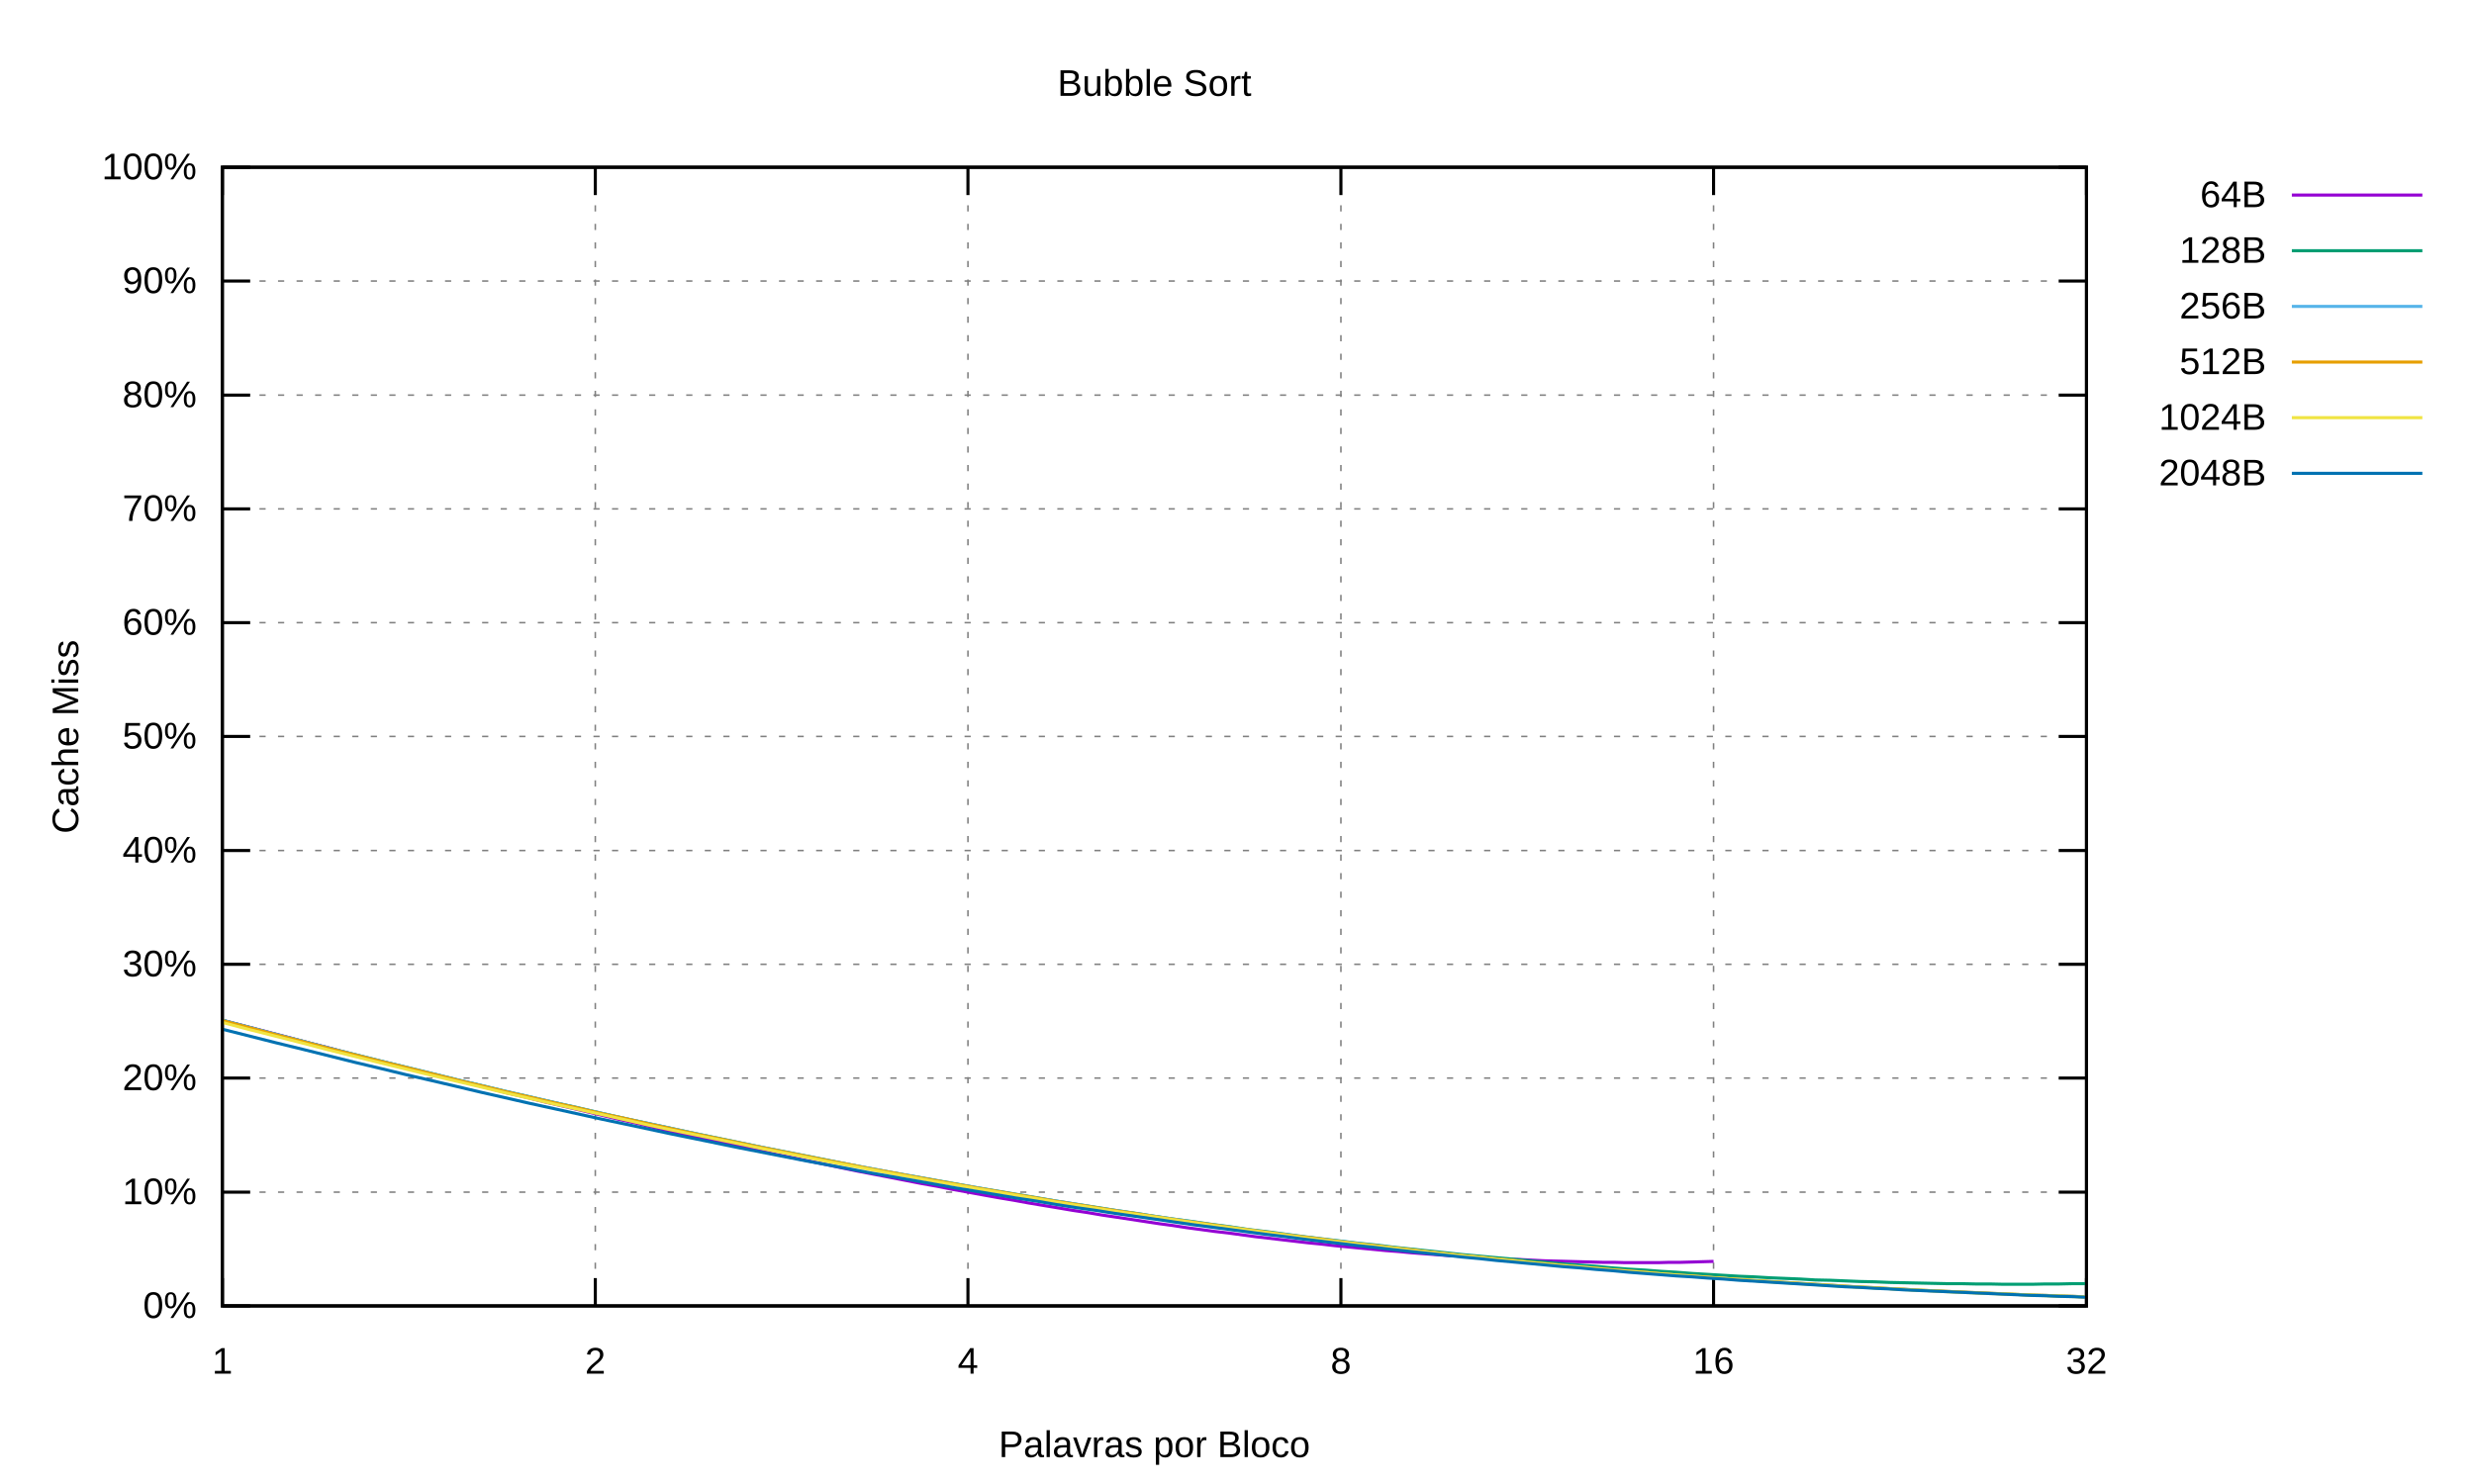
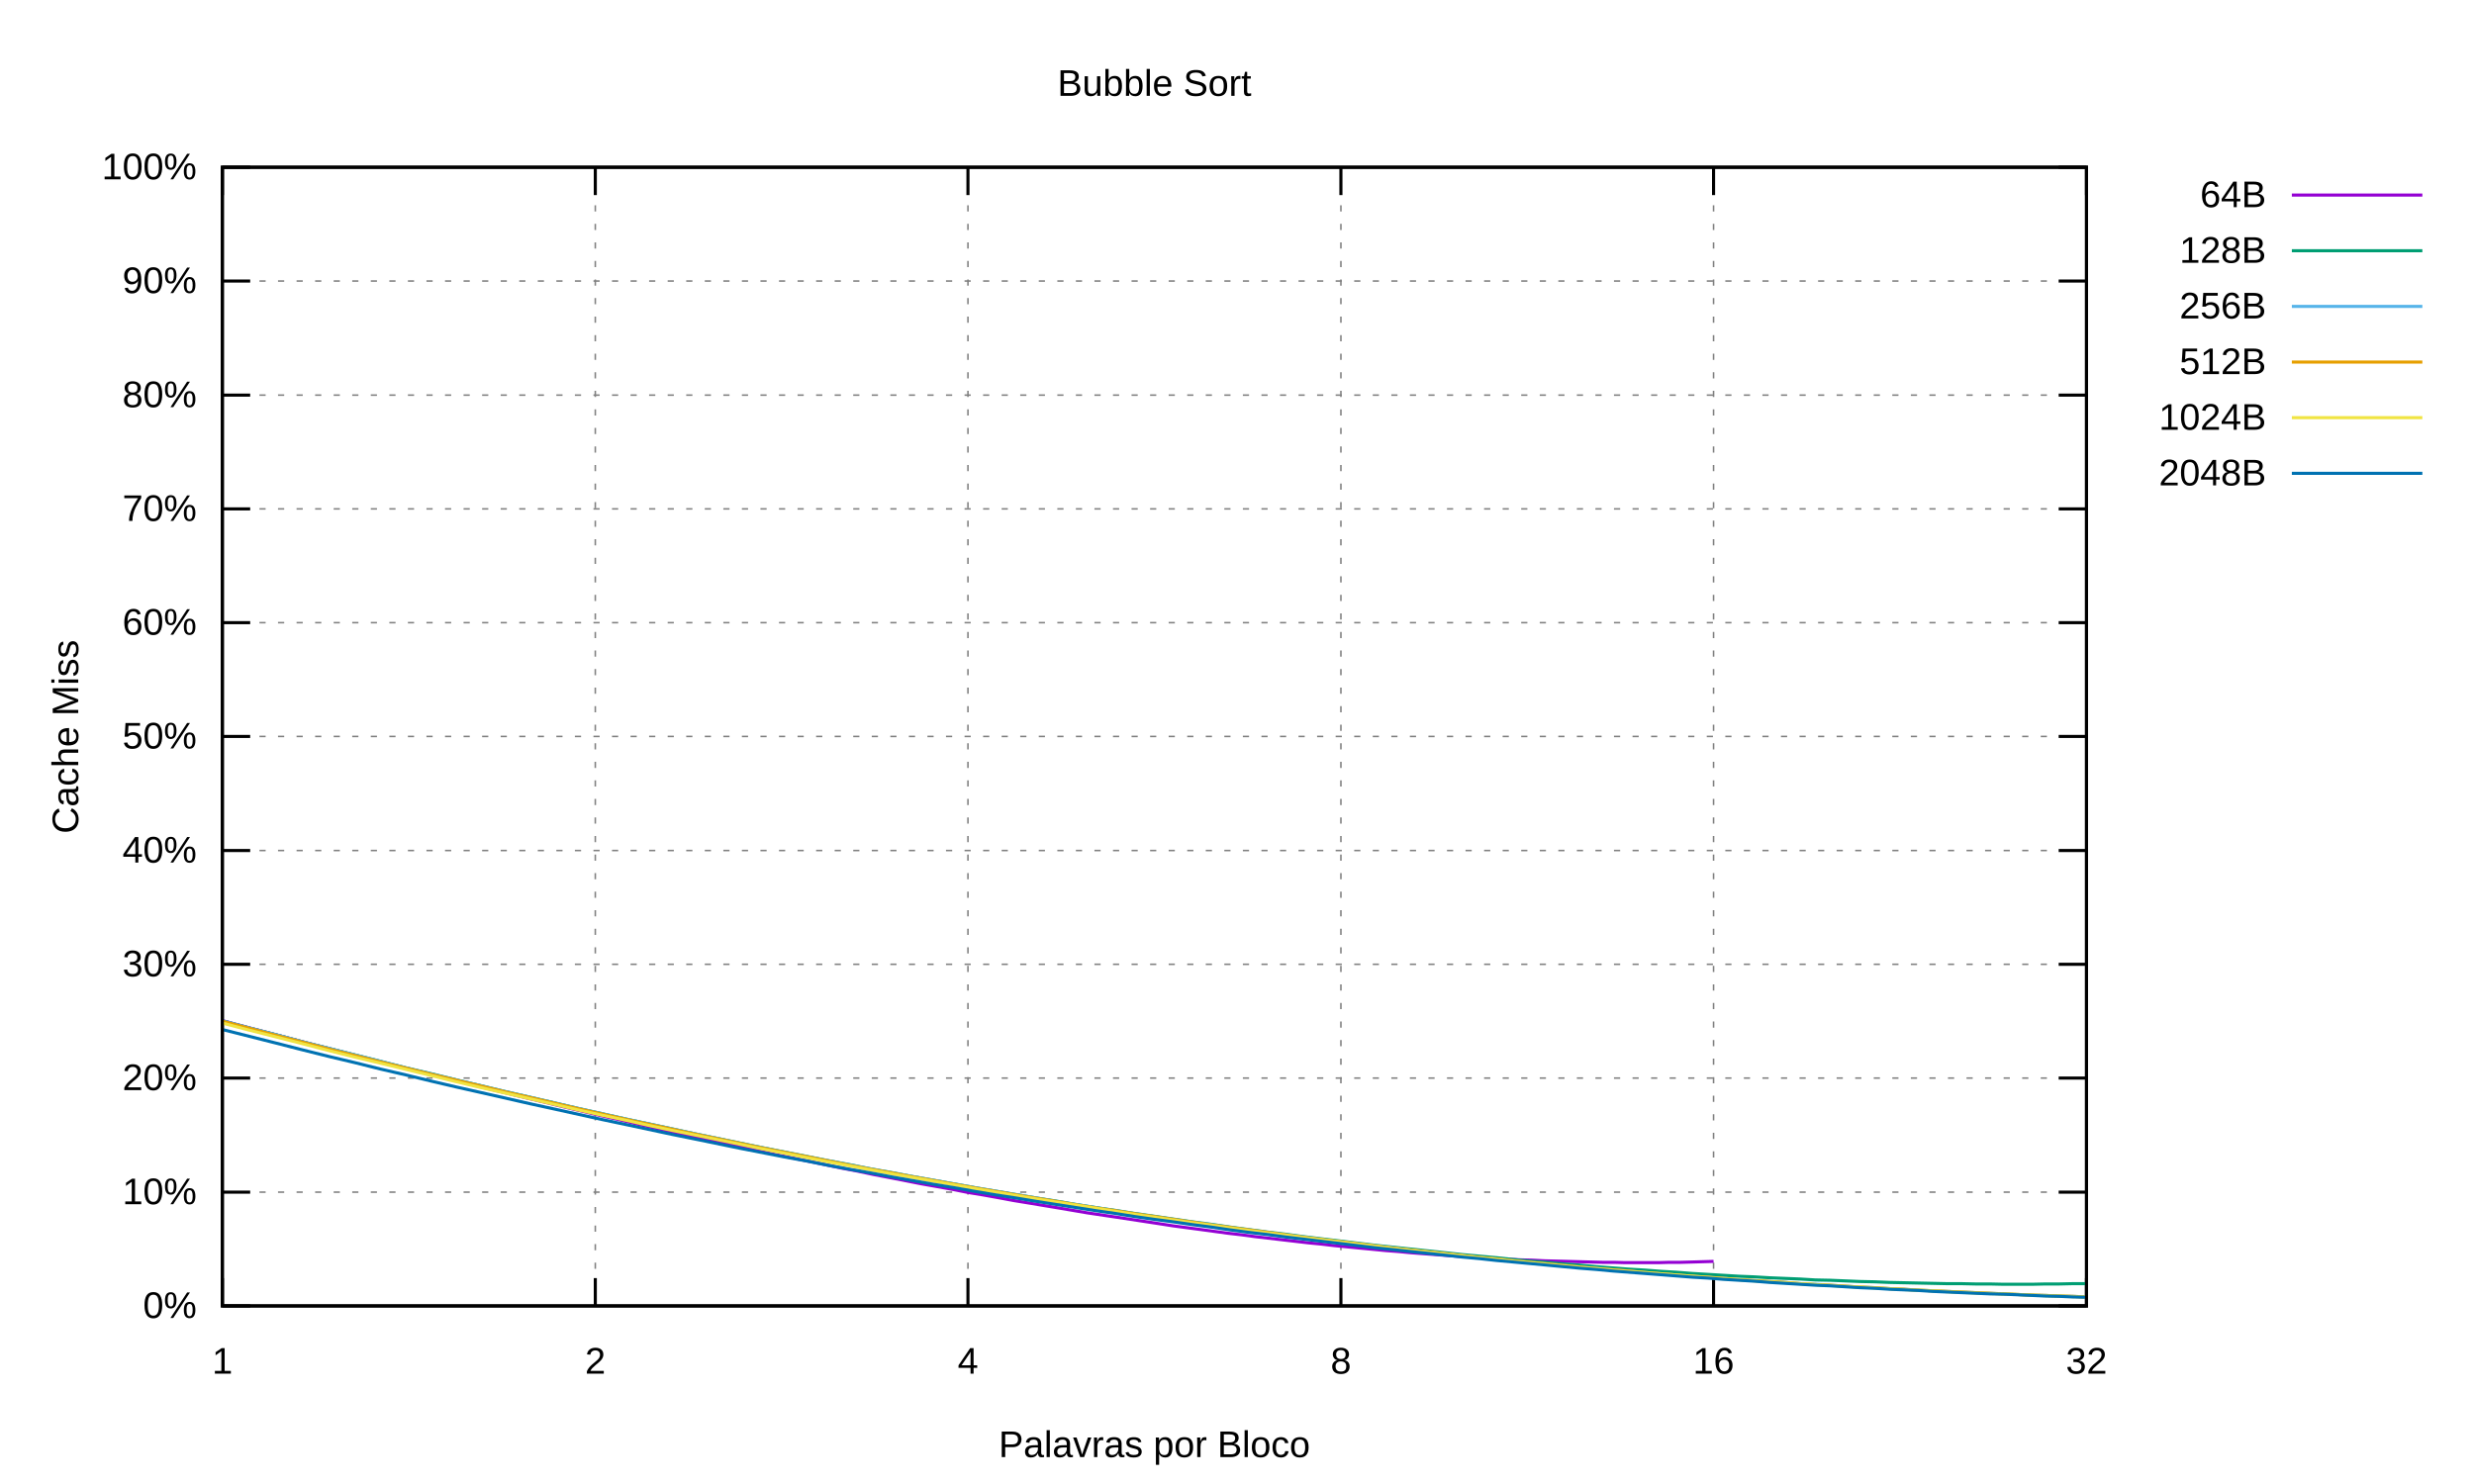
<svg xmlns="http://www.w3.org/2000/svg" xmlns:xlink="http://www.w3.org/1999/xlink" width="800" height="480" viewBox="0 0 800 480">
  <g id="gnuplot_canvas">
    <rect x="0" y="0" width="800" height="480" fill="none" />
    <defs>
      <circle id="gpDot" r="0.5" stroke-width="0.5" stroke="currentColor" />
      <path id="gpPt0" stroke-width="0.222" stroke="currentColor" d="M-1,0 h2 M0,-1 v2" />
      <path id="gpPt1" stroke-width="0.222" stroke="currentColor" d="M-1,-1 L1,1 M1,-1 L-1,1" />
      <path id="gpPt2" stroke-width="0.222" stroke="currentColor" d="M-1,0 L1,0 M0,-1 L0,1 M-1,-1 L1,1 M-1,1 L1,-1" />
      <rect id="gpPt3" stroke-width="0.222" stroke="currentColor" x="-1" y="-1" width="2" height="2" />
      <rect id="gpPt4" stroke-width="0.222" stroke="currentColor" fill="currentColor" x="-1" y="-1" width="2" height="2" />
      <circle id="gpPt5" stroke-width="0.222" stroke="currentColor" cx="0" cy="0" r="1" />
      <use xlink:href="#gpPt5" id="gpPt6" fill="currentColor" stroke="none" />
      <path id="gpPt7" stroke-width="0.222" stroke="currentColor" d="M0,-1.33 L-1.33,0.67 L1.33,0.67 z" />
      <use xlink:href="#gpPt7" id="gpPt8" fill="currentColor" stroke="none" />
      <use xlink:href="#gpPt7" id="gpPt9" stroke="currentColor" transform="rotate(180)" />
      <use xlink:href="#gpPt9" id="gpPt10" fill="currentColor" stroke="none" />
      <use xlink:href="#gpPt3" id="gpPt11" stroke="currentColor" transform="rotate(45)" />
      <use xlink:href="#gpPt11" id="gpPt12" fill="currentColor" stroke="none" />
      <path id="gpPt13" stroke-width="0.222" stroke="currentColor" d="M0,1.330 L1.265,0.411 L0.782,-1.067 L-0.782,-1.076 L-1.265,0.411 z" />
      <use xlink:href="#gpPt13" id="gpPt14" fill="currentColor" stroke="none" />
      <filter id="textbox" filterUnits="objectBoundingBox" x="0" y="0" height="1" width="1">
        <feFlood flood-color="white" flood-opacity="1" result="bgnd" />
        <feComposite in="SourceGraphic" in2="bgnd" operator="atop" />
      </filter>
      <filter id="greybox" filterUnits="objectBoundingBox" x="0" y="0" height="1" width="1">
        <feFlood flood-color="lightgrey" flood-opacity="1" result="grey" />
        <feComposite in="SourceGraphic" in2="grey" operator="atop" />
      </filter>
    </defs>
    <g fill="none" color="white" stroke="black" stroke-width="1.00" stroke-linecap="butt" stroke-linejoin="miter">
</g>
    <g fill="none" color="black" stroke="currentColor" stroke-width="1.00" stroke-linecap="butt" stroke-linejoin="miter">
</g>
    <g fill="none" color="black" stroke="black" stroke-width="0.50" stroke-linecap="butt" stroke-linejoin="miter">
</g>
    <g fill="none" color="gray" stroke="currentColor" stroke-width="0.50" stroke-linecap="butt" stroke-linejoin="miter">
      <path stroke="gray" stroke-dasharray="2,4" class="gridline" d="M71.9,422.4 L674.7,422.4  " />
    </g>
    <g fill="none" color="gray" stroke="gray" stroke-width="1.00" stroke-linecap="butt" stroke-linejoin="miter">
</g>
    <g fill="none" color="black" stroke="currentColor" stroke-width="1.00" stroke-linecap="butt" stroke-linejoin="miter">
      <path stroke="black" d="M71.9,422.4 L80.9,422.4 M674.7,422.4 L665.7,422.4  " />
      <g transform="translate(63.6,426.3)" stroke="none" fill="black" font-family="Arial" font-size="12.00" text-anchor="end">
        <text>
          <tspan font-family="Arial">0%</tspan>
        </text>
      </g>
    </g>
    <g fill="none" color="black" stroke="currentColor" stroke-width="1.00" stroke-linecap="butt" stroke-linejoin="miter">
</g>
    <g fill="none" color="black" stroke="black" stroke-width="0.50" stroke-linecap="butt" stroke-linejoin="miter">
</g>
    <g fill="none" color="gray" stroke="currentColor" stroke-width="0.50" stroke-linecap="butt" stroke-linejoin="miter">
      <path stroke="gray" stroke-dasharray="2,4" class="gridline" d="M71.9,385.6 L674.7,385.6  " />
    </g>
    <g fill="none" color="gray" stroke="gray" stroke-width="1.00" stroke-linecap="butt" stroke-linejoin="miter">
</g>
    <g fill="none" color="black" stroke="currentColor" stroke-width="1.00" stroke-linecap="butt" stroke-linejoin="miter">
      <path stroke="black" d="M71.9,385.6 L80.9,385.6 M674.7,385.6 L665.7,385.6  " />
      <g transform="translate(63.6,389.5)" stroke="none" fill="black" font-family="Arial" font-size="12.00" text-anchor="end">
        <text>
          <tspan font-family="Arial">10%</tspan>
        </text>
      </g>
    </g>
    <g fill="none" color="black" stroke="currentColor" stroke-width="1.00" stroke-linecap="butt" stroke-linejoin="miter">
</g>
    <g fill="none" color="black" stroke="black" stroke-width="0.50" stroke-linecap="butt" stroke-linejoin="miter">
</g>
    <g fill="none" color="gray" stroke="currentColor" stroke-width="0.50" stroke-linecap="butt" stroke-linejoin="miter">
      <path stroke="gray" stroke-dasharray="2,4" class="gridline" d="M71.9,348.7 L674.7,348.7  " />
    </g>
    <g fill="none" color="gray" stroke="gray" stroke-width="1.00" stroke-linecap="butt" stroke-linejoin="miter">
</g>
    <g fill="none" color="black" stroke="currentColor" stroke-width="1.00" stroke-linecap="butt" stroke-linejoin="miter">
      <path stroke="black" d="M71.9,348.7 L80.9,348.7 M674.7,348.7 L665.7,348.7  " />
      <g transform="translate(63.6,352.6)" stroke="none" fill="black" font-family="Arial" font-size="12.00" text-anchor="end">
        <text>
          <tspan font-family="Arial">20%</tspan>
        </text>
      </g>
    </g>
    <g fill="none" color="black" stroke="currentColor" stroke-width="1.00" stroke-linecap="butt" stroke-linejoin="miter">
</g>
    <g fill="none" color="black" stroke="black" stroke-width="0.50" stroke-linecap="butt" stroke-linejoin="miter">
</g>
    <g fill="none" color="gray" stroke="currentColor" stroke-width="0.50" stroke-linecap="butt" stroke-linejoin="miter">
      <path stroke="gray" stroke-dasharray="2,4" class="gridline" d="M71.9,311.9 L674.7,311.9  " />
    </g>
    <g fill="none" color="gray" stroke="gray" stroke-width="1.00" stroke-linecap="butt" stroke-linejoin="miter">
</g>
    <g fill="none" color="black" stroke="currentColor" stroke-width="1.00" stroke-linecap="butt" stroke-linejoin="miter">
      <path stroke="black" d="M71.9,311.9 L80.9,311.9 M674.7,311.9 L665.7,311.9  " />
      <g transform="translate(63.6,315.8)" stroke="none" fill="black" font-family="Arial" font-size="12.00" text-anchor="end">
        <text>
          <tspan font-family="Arial">30%</tspan>
        </text>
      </g>
    </g>
    <g fill="none" color="black" stroke="currentColor" stroke-width="1.00" stroke-linecap="butt" stroke-linejoin="miter">
</g>
    <g fill="none" color="black" stroke="black" stroke-width="0.50" stroke-linecap="butt" stroke-linejoin="miter">
</g>
    <g fill="none" color="gray" stroke="currentColor" stroke-width="0.50" stroke-linecap="butt" stroke-linejoin="miter">
      <path stroke="gray" stroke-dasharray="2,4" class="gridline" d="M71.9,275.1 L674.7,275.1  " />
    </g>
    <g fill="none" color="gray" stroke="gray" stroke-width="1.00" stroke-linecap="butt" stroke-linejoin="miter">
</g>
    <g fill="none" color="black" stroke="currentColor" stroke-width="1.00" stroke-linecap="butt" stroke-linejoin="miter">
      <path stroke="black" d="M71.9,275.1 L80.9,275.1 M674.7,275.1 L665.7,275.1  " />
      <g transform="translate(63.6,279.0)" stroke="none" fill="black" font-family="Arial" font-size="12.00" text-anchor="end">
        <text>
          <tspan font-family="Arial">40%</tspan>
        </text>
      </g>
    </g>
    <g fill="none" color="black" stroke="currentColor" stroke-width="1.00" stroke-linecap="butt" stroke-linejoin="miter">
</g>
    <g fill="none" color="black" stroke="black" stroke-width="0.50" stroke-linecap="butt" stroke-linejoin="miter">
</g>
    <g fill="none" color="gray" stroke="currentColor" stroke-width="0.50" stroke-linecap="butt" stroke-linejoin="miter">
      <path stroke="gray" stroke-dasharray="2,4" class="gridline" d="M71.9,238.2 L674.7,238.2  " />
    </g>
    <g fill="none" color="gray" stroke="gray" stroke-width="1.00" stroke-linecap="butt" stroke-linejoin="miter">
</g>
    <g fill="none" color="black" stroke="currentColor" stroke-width="1.00" stroke-linecap="butt" stroke-linejoin="miter">
      <path stroke="black" d="M71.9,238.2 L80.9,238.2 M674.7,238.2 L665.7,238.2  " />
      <g transform="translate(63.6,242.1)" stroke="none" fill="black" font-family="Arial" font-size="12.00" text-anchor="end">
        <text>
          <tspan font-family="Arial">50%</tspan>
        </text>
      </g>
    </g>
    <g fill="none" color="black" stroke="currentColor" stroke-width="1.00" stroke-linecap="butt" stroke-linejoin="miter">
</g>
    <g fill="none" color="black" stroke="black" stroke-width="0.50" stroke-linecap="butt" stroke-linejoin="miter">
</g>
    <g fill="none" color="gray" stroke="currentColor" stroke-width="0.50" stroke-linecap="butt" stroke-linejoin="miter">
      <path stroke="gray" stroke-dasharray="2,4" class="gridline" d="M71.9,201.4 L674.7,201.4  " />
    </g>
    <g fill="none" color="gray" stroke="gray" stroke-width="1.00" stroke-linecap="butt" stroke-linejoin="miter">
</g>
    <g fill="none" color="black" stroke="currentColor" stroke-width="1.00" stroke-linecap="butt" stroke-linejoin="miter">
      <path stroke="black" d="M71.9,201.4 L80.9,201.4 M674.7,201.4 L665.7,201.4  " />
      <g transform="translate(63.6,205.3)" stroke="none" fill="black" font-family="Arial" font-size="12.00" text-anchor="end">
        <text>
          <tspan font-family="Arial">60%</tspan>
        </text>
      </g>
    </g>
    <g fill="none" color="black" stroke="currentColor" stroke-width="1.00" stroke-linecap="butt" stroke-linejoin="miter">
</g>
    <g fill="none" color="black" stroke="black" stroke-width="0.50" stroke-linecap="butt" stroke-linejoin="miter">
</g>
    <g fill="none" color="gray" stroke="currentColor" stroke-width="0.50" stroke-linecap="butt" stroke-linejoin="miter">
      <path stroke="gray" stroke-dasharray="2,4" class="gridline" d="M71.9,164.6 L674.7,164.6  " />
    </g>
    <g fill="none" color="gray" stroke="gray" stroke-width="1.00" stroke-linecap="butt" stroke-linejoin="miter">
</g>
    <g fill="none" color="black" stroke="currentColor" stroke-width="1.00" stroke-linecap="butt" stroke-linejoin="miter">
      <path stroke="black" d="M71.9,164.6 L80.9,164.6 M674.7,164.6 L665.7,164.6  " />
      <g transform="translate(63.6,168.5)" stroke="none" fill="black" font-family="Arial" font-size="12.00" text-anchor="end">
        <text>
          <tspan font-family="Arial">70%</tspan>
        </text>
      </g>
    </g>
    <g fill="none" color="black" stroke="currentColor" stroke-width="1.00" stroke-linecap="butt" stroke-linejoin="miter">
</g>
    <g fill="none" color="black" stroke="black" stroke-width="0.50" stroke-linecap="butt" stroke-linejoin="miter">
</g>
    <g fill="none" color="gray" stroke="currentColor" stroke-width="0.50" stroke-linecap="butt" stroke-linejoin="miter">
      <path stroke="gray" stroke-dasharray="2,4" class="gridline" d="M71.9,127.8 L674.7,127.8  " />
    </g>
    <g fill="none" color="gray" stroke="gray" stroke-width="1.00" stroke-linecap="butt" stroke-linejoin="miter">
</g>
    <g fill="none" color="black" stroke="currentColor" stroke-width="1.00" stroke-linecap="butt" stroke-linejoin="miter">
      <path stroke="black" d="M71.9,127.8 L80.9,127.8 M674.7,127.8 L665.7,127.8  " />
      <g transform="translate(63.6,131.7)" stroke="none" fill="black" font-family="Arial" font-size="12.00" text-anchor="end">
        <text>
          <tspan font-family="Arial">80%</tspan>
        </text>
      </g>
    </g>
    <g fill="none" color="black" stroke="currentColor" stroke-width="1.00" stroke-linecap="butt" stroke-linejoin="miter">
</g>
    <g fill="none" color="black" stroke="black" stroke-width="0.50" stroke-linecap="butt" stroke-linejoin="miter">
</g>
    <g fill="none" color="gray" stroke="currentColor" stroke-width="0.50" stroke-linecap="butt" stroke-linejoin="miter">
      <path stroke="gray" stroke-dasharray="2,4" class="gridline" d="M71.9,90.9 L674.7,90.9  " />
    </g>
    <g fill="none" color="gray" stroke="gray" stroke-width="1.00" stroke-linecap="butt" stroke-linejoin="miter">
</g>
    <g fill="none" color="black" stroke="currentColor" stroke-width="1.00" stroke-linecap="butt" stroke-linejoin="miter">
      <path stroke="black" d="M71.9,90.9 L80.9,90.9 M674.7,90.9 L665.7,90.9  " />
      <g transform="translate(63.6,94.8)" stroke="none" fill="black" font-family="Arial" font-size="12.00" text-anchor="end">
        <text>
          <tspan font-family="Arial">90%</tspan>
        </text>
      </g>
    </g>
    <g fill="none" color="black" stroke="currentColor" stroke-width="1.00" stroke-linecap="butt" stroke-linejoin="miter">
</g>
    <g fill="none" color="black" stroke="black" stroke-width="0.50" stroke-linecap="butt" stroke-linejoin="miter">
</g>
    <g fill="none" color="gray" stroke="currentColor" stroke-width="0.50" stroke-linecap="butt" stroke-linejoin="miter">
      <path stroke="gray" stroke-dasharray="2,4" class="gridline" d="M71.9,54.1 L674.7,54.1  " />
    </g>
    <g fill="none" color="gray" stroke="gray" stroke-width="1.00" stroke-linecap="butt" stroke-linejoin="miter">
</g>
    <g fill="none" color="black" stroke="currentColor" stroke-width="1.00" stroke-linecap="butt" stroke-linejoin="miter">
      <path stroke="black" d="M71.9,54.1 L80.9,54.1 M674.7,54.1 L665.7,54.1  " />
      <g transform="translate(63.6,58.0)" stroke="none" fill="black" font-family="Arial" font-size="12.00" text-anchor="end">
        <text>
          <tspan font-family="Arial">100%</tspan>
        </text>
      </g>
    </g>
    <g fill="none" color="black" stroke="currentColor" stroke-width="1.00" stroke-linecap="butt" stroke-linejoin="miter">
</g>
    <g fill="none" color="black" stroke="black" stroke-width="0.50" stroke-linecap="butt" stroke-linejoin="miter">
</g>
    <g fill="none" color="gray" stroke="currentColor" stroke-width="0.50" stroke-linecap="butt" stroke-linejoin="miter">
      <path stroke="gray" stroke-dasharray="2,4" class="gridline" d="M71.9,422.4 L71.9,54.1  " />
    </g>
    <g fill="none" color="gray" stroke="gray" stroke-width="1.00" stroke-linecap="butt" stroke-linejoin="miter">
</g>
    <g fill="none" color="black" stroke="currentColor" stroke-width="1.00" stroke-linecap="butt" stroke-linejoin="miter">
      <path stroke="black" d="M71.9,422.4 L71.9,413.4 M71.9,54.1 L71.9,63.1  " />
      <g transform="translate(71.9,444.3)" stroke="none" fill="black" font-family="Arial" font-size="12.00" text-anchor="middle">
        <text>
          <tspan font-family="Arial"> 1</tspan>
        </text>
      </g>
    </g>
    <g fill="none" color="black" stroke="currentColor" stroke-width="1.00" stroke-linecap="butt" stroke-linejoin="miter">
</g>
    <g fill="none" color="black" stroke="black" stroke-width="0.50" stroke-linecap="butt" stroke-linejoin="miter">
</g>
    <g fill="none" color="gray" stroke="currentColor" stroke-width="0.50" stroke-linecap="butt" stroke-linejoin="miter">
      <path stroke="gray" stroke-dasharray="2,4" class="gridline" d="M192.5,422.4 L192.5,54.1  " />
    </g>
    <g fill="none" color="gray" stroke="gray" stroke-width="1.00" stroke-linecap="butt" stroke-linejoin="miter">
</g>
    <g fill="none" color="black" stroke="currentColor" stroke-width="1.00" stroke-linecap="butt" stroke-linejoin="miter">
      <path stroke="black" d="M192.5,422.4 L192.5,413.4 M192.5,54.1 L192.5,63.1  " />
      <g transform="translate(192.5,444.3)" stroke="none" fill="black" font-family="Arial" font-size="12.00" text-anchor="middle">
        <text>
          <tspan font-family="Arial"> 2</tspan>
        </text>
      </g>
    </g>
    <g fill="none" color="black" stroke="currentColor" stroke-width="1.00" stroke-linecap="butt" stroke-linejoin="miter">
</g>
    <g fill="none" color="black" stroke="black" stroke-width="0.50" stroke-linecap="butt" stroke-linejoin="miter">
</g>
    <g fill="none" color="gray" stroke="currentColor" stroke-width="0.50" stroke-linecap="butt" stroke-linejoin="miter">
      <path stroke="gray" stroke-dasharray="2,4" class="gridline" d="M313.0,422.4 L313.0,54.1  " />
    </g>
    <g fill="none" color="gray" stroke="gray" stroke-width="1.00" stroke-linecap="butt" stroke-linejoin="miter">
</g>
    <g fill="none" color="black" stroke="currentColor" stroke-width="1.00" stroke-linecap="butt" stroke-linejoin="miter">
      <path stroke="black" d="M313.0,422.4 L313.0,413.4 M313.0,54.1 L313.0,63.1  " />
      <g transform="translate(313.0,444.3)" stroke="none" fill="black" font-family="Arial" font-size="12.00" text-anchor="middle">
        <text>
          <tspan font-family="Arial"> 4</tspan>
        </text>
      </g>
    </g>
    <g fill="none" color="black" stroke="currentColor" stroke-width="1.00" stroke-linecap="butt" stroke-linejoin="miter">
</g>
    <g fill="none" color="black" stroke="black" stroke-width="0.50" stroke-linecap="butt" stroke-linejoin="miter">
</g>
    <g fill="none" color="gray" stroke="currentColor" stroke-width="0.50" stroke-linecap="butt" stroke-linejoin="miter">
      <path stroke="gray" stroke-dasharray="2,4" class="gridline" d="M433.6,422.4 L433.6,54.1  " />
    </g>
    <g fill="none" color="gray" stroke="gray" stroke-width="1.00" stroke-linecap="butt" stroke-linejoin="miter">
</g>
    <g fill="none" color="black" stroke="currentColor" stroke-width="1.00" stroke-linecap="butt" stroke-linejoin="miter">
      <path stroke="black" d="M433.6,422.4 L433.6,413.4 M433.6,54.1 L433.6,63.1  " />
      <g transform="translate(433.6,444.3)" stroke="none" fill="black" font-family="Arial" font-size="12.00" text-anchor="middle">
        <text>
          <tspan font-family="Arial"> 8</tspan>
        </text>
      </g>
    </g>
    <g fill="none" color="black" stroke="currentColor" stroke-width="1.00" stroke-linecap="butt" stroke-linejoin="miter">
</g>
    <g fill="none" color="black" stroke="black" stroke-width="0.50" stroke-linecap="butt" stroke-linejoin="miter">
</g>
    <g fill="none" color="gray" stroke="currentColor" stroke-width="0.50" stroke-linecap="butt" stroke-linejoin="miter">
      <path stroke="gray" stroke-dasharray="2,4" class="gridline" d="M554.1,422.4 L554.1,54.1  " />
    </g>
    <g fill="none" color="gray" stroke="gray" stroke-width="1.00" stroke-linecap="butt" stroke-linejoin="miter">
</g>
    <g fill="none" color="black" stroke="currentColor" stroke-width="1.00" stroke-linecap="butt" stroke-linejoin="miter">
      <path stroke="black" d="M554.1,422.4 L554.1,413.4 M554.1,54.1 L554.1,63.1  " />
      <g transform="translate(554.1,444.3)" stroke="none" fill="black" font-family="Arial" font-size="12.00" text-anchor="middle">
        <text>
          <tspan font-family="Arial"> 16</tspan>
        </text>
      </g>
    </g>
    <g fill="none" color="black" stroke="currentColor" stroke-width="1.00" stroke-linecap="butt" stroke-linejoin="miter">
</g>
    <g fill="none" color="black" stroke="black" stroke-width="0.50" stroke-linecap="butt" stroke-linejoin="miter">
</g>
    <g fill="none" color="gray" stroke="currentColor" stroke-width="0.50" stroke-linecap="butt" stroke-linejoin="miter">
      <path stroke="gray" stroke-dasharray="2,4" class="gridline" d="M674.7,422.4 L674.7,54.1  " />
    </g>
    <g fill="none" color="gray" stroke="gray" stroke-width="1.00" stroke-linecap="butt" stroke-linejoin="miter">
</g>
    <g fill="none" color="black" stroke="currentColor" stroke-width="1.00" stroke-linecap="butt" stroke-linejoin="miter">
      <path stroke="black" d="M674.7,422.4 L674.7,413.4 M674.7,54.1 L674.7,63.1  " />
      <g transform="translate(674.7,444.3)" stroke="none" fill="black" font-family="Arial" font-size="12.00" text-anchor="middle">
        <text>
          <tspan font-family="Arial"> 32</tspan>
        </text>
      </g>
    </g>
    <g fill="none" color="black" stroke="currentColor" stroke-width="1.00" stroke-linecap="butt" stroke-linejoin="miter">
</g>
    <g fill="none" color="black" stroke="currentColor" stroke-width="1.00" stroke-linecap="butt" stroke-linejoin="miter">
      <path stroke="black" d="M71.9,54.1 L71.9,422.4 L674.7,422.4 L674.7,54.1 L71.9,54.1 Z  " />
    </g>
    <g fill="none" color="black" stroke="currentColor" stroke-width="1.00" stroke-linecap="butt" stroke-linejoin="miter">
      <g transform="translate(25.3,238.3) rotate(270)" stroke="none" fill="black" font-family="Arial" font-size="12.00" text-anchor="middle">
        <text>
          <tspan font-family="Arial">Cache Miss</tspan>
        </text>
      </g>
    </g>
    <g fill="none" color="black" stroke="currentColor" stroke-width="1.00" stroke-linecap="butt" stroke-linejoin="miter">
      <g transform="translate(373.3,471.3)" stroke="none" fill="black" font-family="Arial" font-size="12.00" text-anchor="middle">
        <text>
          <tspan font-family="Arial">Palavras por Bloco</tspan>
        </text>
      </g>
    </g>
    <g fill="none" color="black" stroke="currentColor" stroke-width="1.00" stroke-linecap="butt" stroke-linejoin="miter">
      <g transform="translate(373.3,31.0)" stroke="none" fill="black" font-family="Arial" font-size="12.00" text-anchor="middle">
        <text>
          <tspan font-family="Arial">Bubble Sort</tspan>
        </text>
      </g>
    </g>
    <g fill="none" color="black" stroke="currentColor" stroke-width="1.00" stroke-linecap="butt" stroke-linejoin="miter">
</g>
    <g id="gnuplot_plot_1">
      <g fill="none" color="black" stroke="currentColor" stroke-width="1.00" stroke-linecap="butt" stroke-linejoin="miter">
        <g transform="translate(732.8,67.0)" stroke="none" fill="black" font-family="Arial" font-size="12.00" text-anchor="end">
          <text>
            <tspan font-family="Arial">64B</tspan>
          </text>
        </g>
      </g>
      <g fill="none" color="black" stroke="currentColor" stroke-width="1.00" stroke-linecap="butt" stroke-linejoin="miter">
-         <path stroke="rgb(148,   0, 211)" d="M741.1,63.1 L783.3,63.1 M71.9,330.0 L78.9,331.8 L85.8,333.6 L92.7,335.4 L99.5,337.2 L106.2,338.9   L112.8,340.7 L119.4,342.4 L126.0,344.0 L132.4,345.7 L138.8,347.3 L145.2,348.8 L151.5,350.4 L157.7,351.9   L163.9,353.5 L170.1,354.9 L176.1,356.4 L182.2,357.8 L188.1,359.2 L194.0,360.6 L199.9,362.0 L205.7,363.3   L211.5,364.7 L217.2,366.0 L222.9,367.2 L228.6,368.5 L234.1,369.7 L239.7,370.9 L245.2,372.1 L250.6,373.3   L256.1,374.4 L261.4,375.5 L266.8,376.6 L272.0,377.7 L277.3,378.8 L282.5,379.8 L287.7,380.8 L292.8,381.8   L297.9,382.8 L303.0,383.7 L308.0,384.7 L313.0,385.6 L317.9,386.5 L322.9,387.4 L327.7,388.2 L332.6,389.1   L337.4,389.9 L342.2,390.7 L346.9,391.5 L351.6,392.2 L356.3,393.0 L361.0,393.7 L365.6,394.4 L370.2,395.1   L374.8,395.8 L379.3,396.4 L383.8,397.1 L388.3,397.7 L392.7,398.3 L397.1,398.8 L401.5,399.4 L405.9,400.0   L410.2,400.5 L414.5,401.0 L418.8,401.5 L423.1,402.0 L427.3,402.4 L431.5,402.9 L435.7,403.3 L439.8,403.7   L444.0,404.1 L448.1,404.5 L452.1,404.8 L456.2,405.2 L460.2,405.5 L464.2,405.8 L468.2,406.1 L472.2,406.3   L476.1,406.6 L480.1,406.8 L484.0,407.1 L487.8,407.3 L491.7,407.4 L495.5,407.6 L499.3,407.8 L503.1,407.9   L506.9,408.0 L510.6,408.1 L514.4,408.2 L518.1,408.3 L521.8,408.3 L525.4,408.4 L529.1,408.4 L532.7,408.4   L536.3,408.4 L539.9,408.3 L543.5,408.3 L547.1,408.2 L550.6,408.1 L554.1,408.0  " />
+         <path stroke="rgb(148,   0, 211)" d="M741.1,63.1 L783.3,63.1 M71.9,330.1 L78.9,332.0 L85.8,333.8 L92.7,335.6 L99.5,337.4 L106.2,339.1   L112.8,340.8 L119.4,342.5 L126.0,344.2 L132.4,345.8 L138.8,347.4 L145.2,349.0 L151.5,350.5 L157.7,352.1   L163.9,353.6 L170.1,355.1 L176.1,356.5 L182.2,358.0 L188.1,359.4 L194.0,360.8 L199.9,362.1 L205.7,363.5   L211.5,364.8 L217.2,366.1 L222.9,367.3 L228.6,368.6 L234.1,369.8 L239.7,371.0 L245.2,372.2 L250.6,373.4   L256.1,374.5 L261.4,375.6 L266.8,376.7 L272.0,377.8 L277.3,378.8 L282.5,379.9 L287.7,380.9 L292.8,381.9   L297.9,382.9 L303.0,383.8 L308.0,384.7 L313.0,385.7 L317.9,386.5 L322.9,387.4 L327.7,388.3 L332.6,389.1   L337.4,389.9 L342.2,390.7 L346.9,391.5 L351.6,392.3 L356.3,393.0 L361.0,393.7 L365.6,394.4 L370.2,395.1   L374.8,395.8 L379.3,396.5 L383.8,397.1 L388.3,397.7 L392.7,398.3 L397.1,398.9 L401.5,399.4 L405.9,400.0   L410.2,400.5 L414.5,401.0 L418.8,401.5 L423.1,402.0 L427.3,402.4 L431.5,402.9 L435.7,403.3 L439.8,403.7   L444.0,404.1 L448.1,404.5 L452.1,404.8 L456.2,405.2 L460.2,405.5 L464.2,405.8 L468.2,406.1 L472.2,406.4   L476.1,406.6 L480.1,406.8 L484.0,407.1 L487.8,407.3 L491.7,407.5 L495.5,407.6 L499.3,407.8 L503.1,407.9   L506.9,408.0 L510.6,408.1 L514.4,408.2 L518.1,408.3 L521.8,408.3 L525.4,408.4 L529.1,408.4 L532.7,408.4   L536.3,408.4 L539.9,408.3 L543.5,408.3 L547.1,408.2 L550.6,408.1 L554.1,408.0  " />
      </g>
    </g>
    <g id="gnuplot_plot_2">
      <g fill="none" color="black" stroke="currentColor" stroke-width="1.00" stroke-linecap="butt" stroke-linejoin="miter">
        <g transform="translate(732.8,85.0)" stroke="none" fill="black" font-family="Arial" font-size="12.00" text-anchor="end">
          <text>
            <tspan font-family="Arial">128B</tspan>
          </text>
        </g>
      </g>
      <g fill="none" color="black" stroke="currentColor" stroke-width="1.00" stroke-linecap="butt" stroke-linejoin="miter">
-         <path stroke="rgb(  0, 158, 115)" d="M741.1,81.1 L783.3,81.1 M71.9,330.0 L80.6,332.3 L89.3,334.6 L97.9,336.8 L106.3,339.0 L114.7,341.1   L123.1,343.2 L131.3,345.2 L139.5,347.2 L147.6,349.2 L155.6,351.1 L163.5,353.0 L171.4,354.8 L179.2,356.6   L186.9,358.3 L194.6,360.1 L202.2,361.8 L209.7,363.4 L217.2,365.0 L224.6,366.6 L231.9,368.1 L239.2,369.6   L246.4,371.1 L253.6,372.5 L260.7,373.9 L267.7,375.3 L274.7,376.7 L281.6,378.0 L288.5,379.3 L295.3,380.5   L302.1,381.7 L308.8,382.9 L315.5,384.1 L322.1,385.2 L328.6,386.3 L335.2,387.4 L341.6,388.5 L348.0,389.5   L354.4,390.5 L360.7,391.5 L367.0,392.4 L373.3,393.4 L379.4,394.3 L385.6,395.1 L391.7,396.0 L397.8,396.8   L403.8,397.7 L409.8,398.4 L415.7,399.2 L421.6,400.0 L427.4,400.7 L433.3,401.4 L439.0,402.1 L444.8,402.7   L450.5,403.4 L456.1,404.0 L461.8,404.6 L467.4,405.2 L472.9,405.8 L478.4,406.3 L483.9,406.8 L489.4,407.3   L494.8,407.8 L500.2,408.3 L505.5,408.8 L510.9,409.2 L516.1,409.6 L521.4,410.1 L526.6,410.5 L531.8,410.8   L537.0,411.2 L542.1,411.5 L547.2,411.9 L552.3,412.2 L557.3,412.5 L562.3,412.8 L567.3,413.0 L572.3,413.3   L577.2,413.5 L582.1,413.7 L587.0,414.0 L591.8,414.1 L596.6,414.3 L601.4,414.5 L606.2,414.6 L610.9,414.8   L615.6,414.9 L620.3,415.0 L625.0,415.1 L629.6,415.2 L634.2,415.2 L638.8,415.3 L643.4,415.3 L647.9,415.4   L652.5,415.4 L657.0,415.4 L661.4,415.3 L665.9,415.3 L670.3,415.2 L674.7,415.2  " />
+         <path stroke="rgb(  0, 158, 115)" d="M741.1,81.1 L783.3,81.1 M71.9,330.2 L80.6,332.5 L89.3,334.7 L97.9,337.0 L106.3,339.1 L114.7,341.2   L123.1,343.3 L131.3,345.4 L139.5,347.3 L147.6,349.3 L155.6,351.2 L163.5,353.1 L171.4,354.9 L179.2,356.7   L186.9,358.5 L194.6,360.2 L202.2,361.9 L209.7,363.5 L217.2,365.1 L224.6,366.7 L231.9,368.2 L239.2,369.7   L246.4,371.2 L253.6,372.6 L260.7,374.0 L267.7,375.4 L274.7,376.7 L281.6,378.1 L288.5,379.3 L295.3,380.6   L302.1,381.8 L308.8,383.0 L315.5,384.2 L322.1,385.3 L328.6,386.4 L335.2,387.5 L341.6,388.5 L348.0,389.6   L354.4,390.6 L360.7,391.5 L367.0,392.5 L373.3,393.4 L379.4,394.3 L385.6,395.2 L391.7,396.0 L397.8,396.9   L403.8,397.7 L409.8,398.5 L415.7,399.2 L421.6,400.0 L427.4,400.7 L433.3,401.4 L439.0,402.1 L444.8,402.8   L450.5,403.4 L456.1,404.0 L461.8,404.6 L467.4,405.2 L472.9,405.8 L478.4,406.3 L483.9,406.8 L489.4,407.4   L494.8,407.9 L500.2,408.3 L505.5,408.8 L510.9,409.2 L516.1,409.7 L521.4,410.1 L526.6,410.5 L531.8,410.8   L537.0,411.2 L542.1,411.5 L547.2,411.9 L552.3,412.2 L557.3,412.5 L562.3,412.8 L567.3,413.0 L572.3,413.3   L577.2,413.5 L582.1,413.7 L587.0,414.0 L591.8,414.1 L596.6,414.3 L601.4,414.5 L606.2,414.6 L610.9,414.8   L615.6,414.9 L620.3,415.0 L625.0,415.1 L629.6,415.2 L634.2,415.2 L638.8,415.3 L643.4,415.3 L647.9,415.4   L652.5,415.4 L657.0,415.4 L661.4,415.3 L665.9,415.3 L670.3,415.2 L674.7,415.2  " />
      </g>
    </g>
    <g id="gnuplot_plot_3">
      <g fill="none" color="black" stroke="currentColor" stroke-width="1.00" stroke-linecap="butt" stroke-linejoin="miter">
        <g transform="translate(732.8,103.0)" stroke="none" fill="black" font-family="Arial" font-size="12.00" text-anchor="end">
          <text>
            <tspan font-family="Arial">256B</tspan>
          </text>
        </g>
      </g>
      <g fill="none" color="black" stroke="currentColor" stroke-width="1.00" stroke-linecap="butt" stroke-linejoin="miter">
-         <path stroke="rgb( 86, 180, 233)" d="M741.1,99.1 L783.3,99.1 M71.9,330.0 L80.6,332.3 L89.3,334.6 L97.9,336.8 L106.3,339.0 L114.7,341.1   L123.1,343.2 L131.3,345.2 L139.5,347.2 L147.6,349.2 L155.6,351.1 L163.5,353.0 L171.4,354.8 L179.2,356.6   L186.9,358.4 L194.6,360.1 L202.2,361.8 L209.7,363.4 L217.2,365.0 L224.6,366.6 L231.9,368.2 L239.2,369.7   L246.4,371.1 L253.6,372.6 L260.7,374.0 L267.7,375.4 L274.7,376.7 L281.6,378.0 L288.5,379.3 L295.3,380.5   L302.1,381.8 L308.8,383.0 L315.5,384.1 L322.1,385.3 L328.6,386.4 L335.2,387.5 L341.6,388.5 L348.0,389.5   L354.4,390.6 L360.7,391.5 L367.0,392.5 L373.3,393.4 L379.4,394.3 L385.6,395.2 L391.7,396.1 L397.8,396.9   L403.8,397.8 L409.8,398.6 L415.7,399.3 L421.6,400.1 L427.4,400.8 L433.3,401.5 L439.0,402.2 L444.8,402.9   L450.5,403.6 L456.1,404.2 L461.8,404.9 L467.4,405.5 L472.9,406.1 L478.4,406.6 L483.9,407.2 L489.4,407.7   L494.8,408.3 L500.2,408.8 L505.5,409.3 L510.9,409.7 L516.1,410.2 L521.4,410.7 L526.6,411.1 L531.8,411.5   L537.0,412.0 L542.1,412.4 L547.2,412.7 L552.3,413.1 L557.3,413.5 L562.3,413.8 L567.3,414.2 L572.3,414.5   L577.2,414.8 L582.1,415.1 L587.0,415.4 L591.8,415.7 L596.6,416.0 L601.4,416.3 L606.2,416.5 L610.9,416.8   L615.6,417.0 L620.3,417.3 L625.0,417.5 L629.6,417.7 L634.2,417.9 L638.8,418.1 L643.4,418.3 L647.9,418.5   L652.5,418.7 L657.0,418.9 L661.4,419.0 L665.9,419.2 L670.3,419.3 L674.7,419.5  " />
+         <path stroke="rgb( 86, 180, 233)" d="M741.1,99.1 L783.3,99.1 M71.9,330.2 L80.6,332.5 L89.3,334.7 L97.9,337.0 L106.3,339.1 L114.7,341.2   L123.1,343.3 L131.3,345.4 L139.5,347.4 L147.6,349.3 L155.6,351.2 L163.5,353.1 L171.4,354.9 L179.2,356.7   L186.9,358.5 L194.6,360.2 L202.2,361.9 L209.7,363.5 L217.2,365.1 L224.6,366.7 L231.9,368.2 L239.2,369.8   L246.4,371.2 L253.6,372.7 L260.7,374.1 L267.7,375.4 L274.7,376.8 L281.6,378.1 L288.5,379.4 L295.3,380.6   L302.1,381.8 L308.8,383.0 L315.5,384.2 L322.1,385.3 L328.6,386.4 L335.2,387.5 L341.6,388.6 L348.0,389.6   L354.4,390.6 L360.7,391.6 L367.0,392.6 L373.3,393.5 L379.4,394.4 L385.6,395.3 L391.7,396.1 L397.8,397.0   L403.8,397.8 L409.8,398.6 L415.7,399.4 L421.6,400.1 L427.4,400.9 L433.3,401.6 L439.0,402.3 L444.8,403.0   L450.5,403.6 L456.1,404.3 L461.8,404.9 L467.4,405.5 L472.9,406.1 L478.4,406.7 L483.9,407.2 L489.4,407.8   L494.8,408.3 L500.2,408.8 L505.5,409.3 L510.9,409.8 L516.1,410.2 L521.4,410.7 L526.6,411.1 L531.8,411.6   L537.0,412.0 L542.1,412.4 L547.2,412.8 L552.3,413.1 L557.3,413.5 L562.3,413.9 L567.3,414.2 L572.3,414.5   L577.2,414.8 L582.1,415.2 L587.0,415.4 L591.8,415.7 L596.6,416.0 L601.4,416.3 L606.2,416.5 L610.9,416.8   L615.6,417.0 L620.3,417.3 L625.0,417.5 L629.6,417.7 L634.2,417.9 L638.8,418.1 L643.4,418.3 L647.9,418.5   L652.5,418.7 L657.0,418.9 L661.4,419.0 L665.9,419.2 L670.3,419.3 L674.7,419.5  " />
      </g>
    </g>
    <g id="gnuplot_plot_4">
      <g fill="none" color="black" stroke="currentColor" stroke-width="1.00" stroke-linecap="butt" stroke-linejoin="miter">
        <g transform="translate(732.8,121.0)" stroke="none" fill="black" font-family="Arial" font-size="12.00" text-anchor="end">
          <text>
            <tspan font-family="Arial">512B</tspan>
          </text>
        </g>
      </g>
      <g fill="none" color="black" stroke="currentColor" stroke-width="1.00" stroke-linecap="butt" stroke-linejoin="miter">
-         <path stroke="rgb(230, 159,   0)" d="M741.1,117.1 L783.3,117.1 M71.9,330.1 L80.6,332.4 L89.3,334.7 L97.9,336.9 L106.3,339.1 L114.7,341.2   L123.1,343.3 L131.3,345.3 L139.5,347.3 L147.6,349.3 L155.6,351.2 L163.5,353.1 L171.4,354.9 L179.2,356.7   L186.9,358.4 L194.6,360.2 L202.2,361.8 L209.7,363.5 L217.2,365.1 L224.6,366.7 L231.9,368.2 L239.2,369.7   L246.4,371.2 L253.6,372.6 L260.7,374.0 L267.7,375.4 L274.7,376.7 L281.6,378.1 L288.5,379.3 L295.3,380.6   L302.1,381.8 L308.8,383.0 L315.5,384.2 L322.1,385.3 L328.6,386.4 L335.2,387.5 L341.6,388.6 L348.0,389.6   L354.4,390.6 L360.7,391.6 L367.0,392.5 L373.3,393.5 L379.4,394.4 L385.6,395.3 L391.7,396.1 L397.8,397.0   L403.8,397.8 L409.8,398.6 L415.7,399.4 L421.6,400.1 L427.4,400.8 L433.3,401.6 L439.0,402.3 L444.8,402.9   L450.5,403.6 L456.1,404.2 L461.8,404.9 L467.4,405.5 L472.9,406.1 L478.4,406.6 L483.9,407.2 L489.4,407.7   L494.8,408.3 L500.2,408.8 L505.5,409.3 L510.9,409.8 L516.1,410.2 L521.4,410.7 L526.6,411.1 L531.8,411.5   L537.0,412.0 L542.1,412.4 L547.2,412.7 L552.3,413.1 L557.3,413.5 L562.3,413.8 L567.3,414.2 L572.3,414.5   L577.2,414.8 L582.1,415.1 L587.0,415.4 L591.8,415.7 L596.6,416.0 L601.4,416.3 L606.2,416.5 L610.9,416.8   L615.6,417.0 L620.3,417.3 L625.0,417.5 L629.6,417.7 L634.2,417.9 L638.8,418.1 L643.4,418.3 L647.9,418.5   L652.5,418.7 L657.0,418.9 L661.4,419.0 L665.9,419.2 L670.3,419.3 L674.7,419.5  " />
+         <path stroke="rgb(230, 159,   0)" d="M741.1,117.1 L783.3,117.1 M71.9,330.3 L80.6,332.6 L89.3,334.9 L97.9,337.1 L106.3,339.3 L114.7,341.4   L123.1,343.5 L131.3,345.5 L139.5,347.5 L147.6,349.4 L155.6,351.3 L163.5,353.2 L171.4,355.0 L179.2,356.8   L186.9,358.6 L194.6,360.3 L202.2,362.0 L209.7,363.6 L217.2,365.2 L224.6,366.8 L231.9,368.3 L239.2,369.8   L246.4,371.3 L253.6,372.7 L260.7,374.1 L267.7,375.5 L274.7,376.9 L281.6,378.2 L288.5,379.4 L295.3,380.7   L302.1,381.9 L308.8,383.1 L315.5,384.3 L322.1,385.4 L328.6,386.5 L335.2,387.6 L341.6,388.6 L348.0,389.7   L354.4,390.7 L360.7,391.6 L367.0,392.6 L373.3,393.5 L379.4,394.4 L385.6,395.3 L391.7,396.2 L397.8,397.0   L403.8,397.8 L409.8,398.6 L415.7,399.4 L421.6,400.2 L427.4,400.9 L433.3,401.6 L439.0,402.3 L444.8,403.0   L450.5,403.7 L456.1,404.3 L461.8,404.9 L467.4,405.5 L472.9,406.1 L478.4,406.7 L483.9,407.2 L489.4,407.8   L494.8,408.3 L500.2,408.8 L505.5,409.3 L510.9,409.8 L516.1,410.3 L521.4,410.7 L526.6,411.1 L531.8,411.6   L537.0,412.0 L542.1,412.4 L547.2,412.8 L552.3,413.1 L557.3,413.5 L562.3,413.9 L567.3,414.2 L572.3,414.5   L577.2,414.8 L582.1,415.2 L587.0,415.5 L591.8,415.7 L596.6,416.0 L601.4,416.3 L606.2,416.5 L610.9,416.8   L615.6,417.0 L620.3,417.3 L625.0,417.5 L629.6,417.7 L634.2,417.9 L638.8,418.1 L643.4,418.3 L647.9,418.5   L652.5,418.7 L657.0,418.9 L661.4,419.0 L665.9,419.2 L670.3,419.3 L674.7,419.5  " />
      </g>
    </g>
    <g id="gnuplot_plot_5">
      <g fill="none" color="black" stroke="currentColor" stroke-width="1.00" stroke-linecap="butt" stroke-linejoin="miter">
        <g transform="translate(732.8,139.0)" stroke="none" fill="black" font-family="Arial" font-size="12.00" text-anchor="end">
          <text>
            <tspan font-family="Arial">1024B</tspan>
          </text>
        </g>
      </g>
      <g fill="none" color="black" stroke="currentColor" stroke-width="1.00" stroke-linecap="butt" stroke-linejoin="miter">
-         <path stroke="rgb(240, 228,  66)" d="M741.1,135.1 L783.3,135.1 M71.9,330.7 L80.6,333.0 L89.3,335.2 L97.9,337.4 L106.3,339.6 L114.7,341.7   L123.1,343.8 L131.3,345.8 L139.5,347.8 L147.6,349.7 L155.6,351.6 L163.5,353.5 L171.4,355.3 L179.2,357.1   L186.9,358.8 L194.6,360.5 L202.2,362.2 L209.7,363.9 L217.2,365.5 L224.6,367.0 L231.9,368.5 L239.2,370.0   L246.4,371.5 L253.6,372.9 L260.7,374.3 L267.7,375.7 L274.7,377.0 L281.6,378.3 L288.5,379.6 L295.3,380.8   L302.1,382.1 L308.8,383.2 L315.5,384.4 L322.1,385.5 L328.6,386.6 L335.2,387.7 L341.6,388.8 L348.0,389.8   L354.4,390.8 L360.7,391.8 L367.0,392.7 L373.3,393.6 L379.4,394.5 L385.6,395.4 L391.7,396.3 L397.8,397.1   L403.8,397.9 L409.8,398.7 L415.7,399.5 L421.6,400.3 L427.4,401.0 L433.3,401.7 L439.0,402.4 L444.8,403.1   L450.5,403.7 L456.1,404.4 L461.8,405.0 L467.4,405.6 L472.9,406.2 L478.4,406.7 L483.9,407.3 L489.4,407.8   L494.8,408.4 L500.2,408.9 L505.5,409.4 L510.9,409.8 L516.1,410.3 L521.4,410.8 L526.6,411.2 L531.8,411.6   L537.0,412.0 L542.1,412.4 L547.2,412.8 L552.3,413.2 L557.3,413.5 L562.3,413.9 L567.3,414.2 L572.3,414.6   L577.2,414.9 L582.1,415.2 L587.0,415.5 L591.8,415.8 L596.6,416.1 L601.4,416.3 L606.2,416.6 L610.9,416.8   L615.6,417.1 L620.3,417.3 L625.0,417.5 L629.6,417.8 L634.2,418.0 L638.8,418.2 L643.4,418.4 L647.9,418.5   L652.5,418.7 L657.0,418.9 L661.4,419.1 L665.9,419.2 L670.3,419.4 L674.7,419.5  " />
+         <path stroke="rgb(240, 228,  66)" d="M741.1,135.1 L783.3,135.1 M71.9,330.9 L80.6,333.2 L89.3,335.4 L97.9,337.6 L106.3,339.8 L114.7,341.9   L123.1,343.9 L131.3,345.9 L139.5,347.9 L147.6,349.9 L155.6,351.8 L163.5,353.6 L171.4,355.4 L179.2,357.2   L186.9,359.0 L194.6,360.7 L202.2,362.3 L209.7,364.0 L217.2,365.6 L224.6,367.1 L231.9,368.6 L239.2,370.1   L246.4,371.6 L253.6,373.0 L260.7,374.4 L267.7,375.8 L274.7,377.1 L281.6,378.4 L288.5,379.7 L295.3,380.9   L302.1,382.1 L308.8,383.3 L315.5,384.5 L322.1,385.6 L328.6,386.7 L335.2,387.8 L341.6,388.8 L348.0,389.8   L354.4,390.8 L360.7,391.8 L367.0,392.8 L373.3,393.7 L379.4,394.6 L385.6,395.5 L391.7,396.3 L397.8,397.2   L403.8,398.0 L409.8,398.8 L415.7,399.5 L421.6,400.3 L427.4,401.0 L433.3,401.7 L439.0,402.4 L444.8,403.1   L450.5,403.8 L456.1,404.4 L461.8,405.0 L467.4,405.6 L472.9,406.2 L478.4,406.8 L483.9,407.3 L489.4,407.9   L494.8,408.4 L500.2,408.9 L505.5,409.4 L510.9,409.9 L516.1,410.3 L521.4,410.8 L526.6,411.2 L531.8,411.6   L537.0,412.0 L542.1,412.4 L547.2,412.8 L552.3,413.2 L557.3,413.6 L562.3,413.9 L567.3,414.3 L572.3,414.6   L577.2,414.9 L582.1,415.2 L587.0,415.5 L591.8,415.8 L596.6,416.1 L601.4,416.3 L606.2,416.6 L610.9,416.8   L615.6,417.1 L620.3,417.3 L625.0,417.5 L629.6,417.8 L634.2,418.0 L638.8,418.2 L643.4,418.4 L647.9,418.5   L652.5,418.7 L657.0,418.9 L661.4,419.1 L665.9,419.2 L670.3,419.4 L674.7,419.5  " />
      </g>
    </g>
    <g id="gnuplot_plot_6">
      <g fill="none" color="black" stroke="currentColor" stroke-width="1.00" stroke-linecap="butt" stroke-linejoin="miter">
        <g transform="translate(732.8,157.0)" stroke="none" fill="black" font-family="Arial" font-size="12.00" text-anchor="end">
          <text>
            <tspan font-family="Arial">2048B</tspan>
          </text>
        </g>
      </g>
      <g fill="none" color="black" stroke="currentColor" stroke-width="1.00" stroke-linecap="butt" stroke-linejoin="miter">
-         <path stroke="rgb(  0, 114, 178)" d="M741.1,153.1 L783.3,153.1 M71.9,332.9 L80.6,335.1 L89.3,337.3 L97.9,339.4 L106.3,341.5 L114.7,343.6   L123.1,345.6 L131.3,347.6 L139.5,349.5 L147.6,351.4 L155.6,353.3 L163.5,355.1 L171.4,356.9 L179.2,358.6   L186.9,360.3 L194.6,362.0 L202.2,363.6 L209.7,365.2 L217.2,366.8 L224.6,368.3 L231.9,369.8 L239.2,371.3   L246.4,372.7 L253.6,374.1 L260.7,375.5 L267.7,376.8 L274.7,378.1 L281.6,379.4 L288.5,380.6 L295.3,381.8   L302.1,383.0 L308.8,384.2 L315.5,385.3 L322.1,386.4 L328.6,387.5 L335.2,388.5 L341.6,389.6 L348.0,390.6   L354.4,391.5 L360.7,392.5 L367.0,393.4 L373.3,394.3 L379.4,395.2 L385.6,396.1 L391.7,396.9 L397.8,397.7   L403.8,398.5 L409.8,399.3 L415.7,400.0 L421.6,400.8 L427.4,401.5 L433.3,402.2 L439.0,402.9 L444.8,403.5   L450.5,404.2 L456.1,404.8 L461.8,405.4 L467.4,406.0 L472.9,406.6 L478.4,407.1 L483.9,407.7 L489.4,408.2   L494.8,408.7 L500.2,409.2 L505.5,409.7 L510.9,410.1 L516.1,410.6 L521.4,411.0 L526.6,411.5 L531.8,411.9   L537.0,412.3 L542.1,412.7 L547.2,413.0 L552.3,413.4 L557.3,413.7 L562.3,414.1 L567.3,414.4 L572.3,414.7   L577.2,415.0 L582.1,415.3 L587.0,415.6 L591.8,415.9 L596.6,416.2 L601.4,416.4 L606.2,416.7 L610.9,416.9   L615.6,417.2 L620.3,417.4 L625.0,417.6 L629.6,417.8 L634.2,418.0 L638.8,418.2 L643.4,418.4 L647.9,418.6   L652.5,418.8 L657.0,419.0 L661.4,419.1 L665.9,419.3 L670.3,419.4 L674.7,419.6  " />
+         <path stroke="rgb(  0, 114, 178)" d="M741.1,153.1 L783.3,153.1 M71.9,333.0 L80.6,335.2 L89.3,337.4 L97.9,339.6 L106.3,341.7 L114.7,343.7   L123.1,345.8 L131.3,347.7 L139.5,349.7 L147.6,351.6 L155.6,353.4 L163.5,355.2 L171.4,357.0 L179.2,358.7   L186.9,360.4 L194.6,362.1 L202.2,363.7 L209.7,365.3 L217.2,366.9 L224.6,368.4 L231.9,369.9 L239.2,371.4   L246.4,372.8 L253.6,374.2 L260.7,375.5 L267.7,376.9 L274.7,378.2 L281.6,379.4 L288.5,380.7 L295.3,381.9   L302.1,383.1 L308.8,384.2 L315.5,385.4 L322.1,386.5 L328.6,387.5 L335.2,388.6 L341.6,389.6 L348.0,390.6   L354.4,391.6 L360.7,392.5 L367.0,393.5 L373.3,394.4 L379.4,395.2 L385.6,396.1 L391.7,396.9 L397.8,397.8   L403.8,398.6 L409.8,399.3 L415.7,400.1 L421.6,400.8 L427.4,401.5 L433.3,402.2 L439.0,402.9 L444.8,403.6   L450.5,404.2 L456.1,404.8 L461.8,405.4 L467.4,406.0 L472.9,406.6 L478.4,407.1 L483.9,407.7 L489.4,408.2   L494.8,408.7 L500.2,409.2 L505.5,409.7 L510.9,410.2 L516.1,410.6 L521.4,411.1 L526.6,411.5 L531.8,411.9   L537.0,412.3 L542.1,412.7 L547.2,413.1 L552.3,413.4 L557.3,413.8 L562.3,414.1 L567.3,414.4 L572.3,414.8   L577.2,415.1 L582.1,415.4 L587.0,415.7 L591.8,415.9 L596.6,416.2 L601.4,416.5 L606.2,416.7 L610.9,417.0   L615.6,417.2 L620.3,417.4 L625.0,417.7 L629.6,417.9 L634.2,418.1 L638.8,418.3 L643.4,418.5 L647.9,418.6   L652.5,418.8 L657.0,419.0 L661.4,419.2 L665.9,419.3 L670.3,419.5 L674.7,419.6  " />
      </g>
    </g>
    <g fill="none" color="white" stroke="rgb(  0, 114, 178)" stroke-width="2.00" stroke-linecap="butt" stroke-linejoin="miter">
</g>
    <g fill="none" color="black" stroke="currentColor" stroke-width="2.00" stroke-linecap="butt" stroke-linejoin="miter">
</g>
    <g fill="none" color="black" stroke="black" stroke-width="1.00" stroke-linecap="butt" stroke-linejoin="miter">
</g>
    <g fill="none" color="black" stroke="currentColor" stroke-width="1.00" stroke-linecap="butt" stroke-linejoin="miter">
      <path stroke="black" d="M71.9,54.1 L71.9,422.4 L674.7,422.4 L674.7,54.1 L71.9,54.1 Z  " />
    </g>
    <g fill="none" color="black" stroke="currentColor" stroke-width="1.00" stroke-linecap="butt" stroke-linejoin="miter">
</g>
  </g>
</svg>
